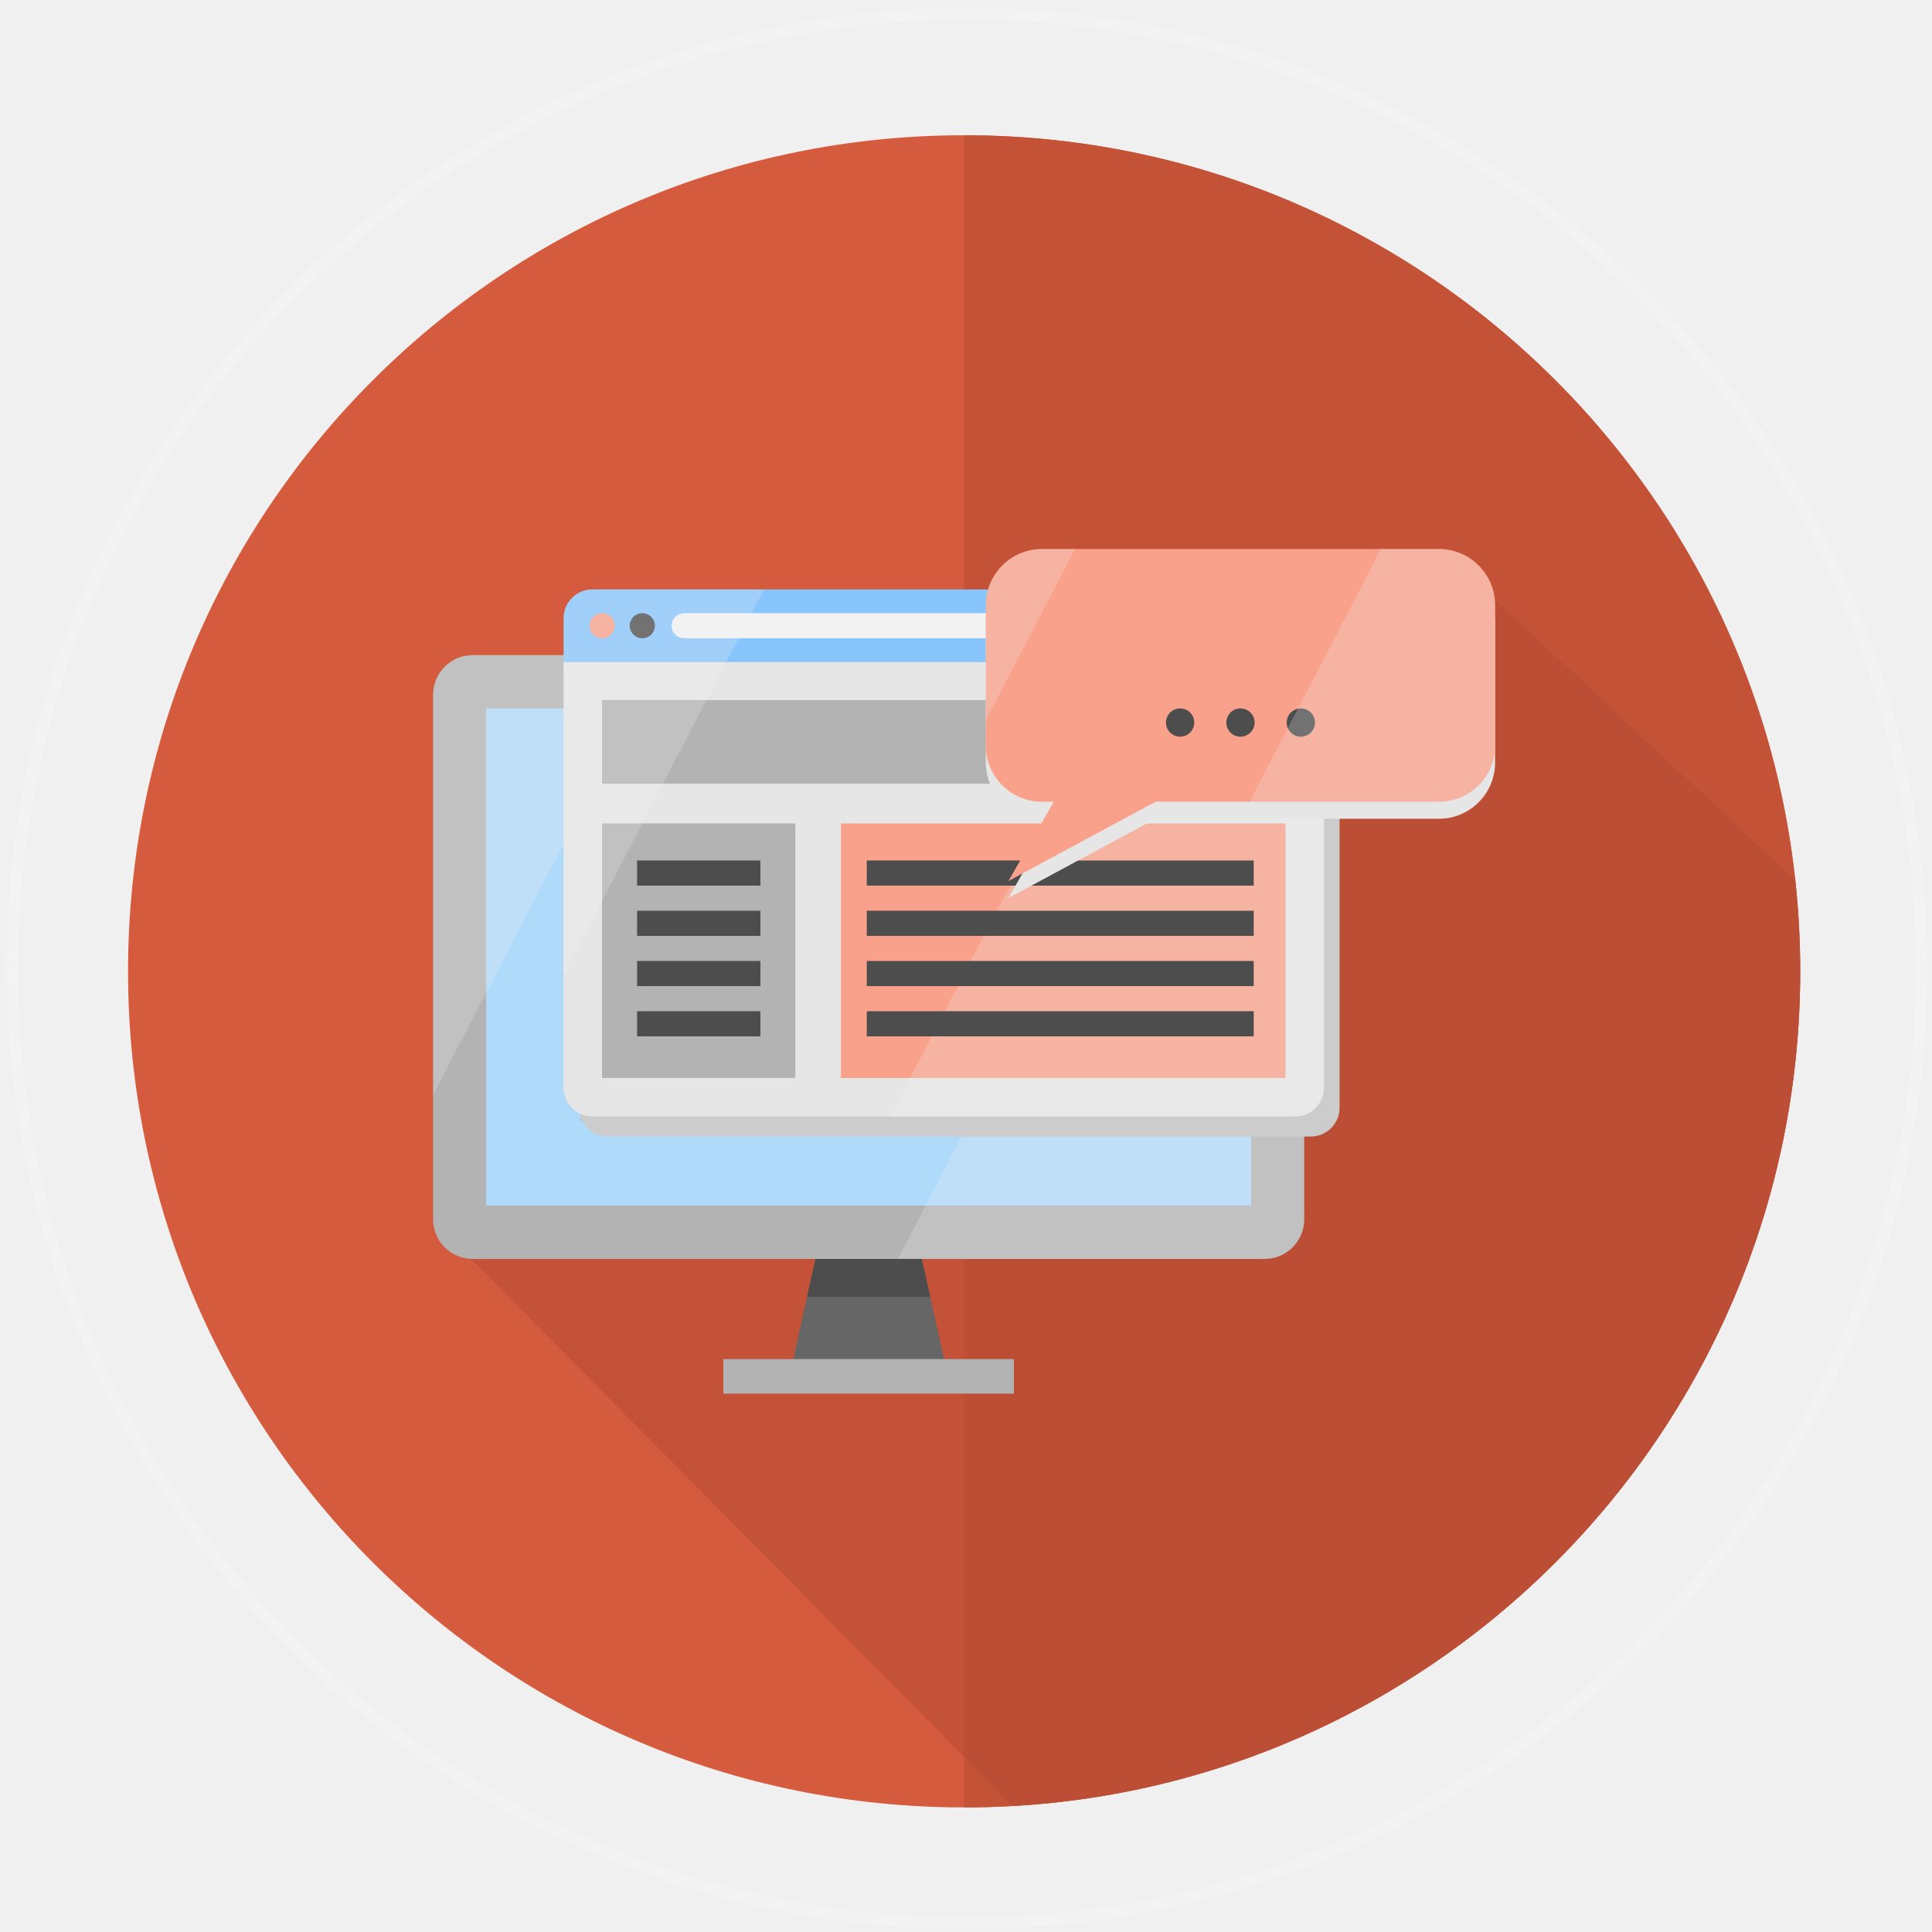
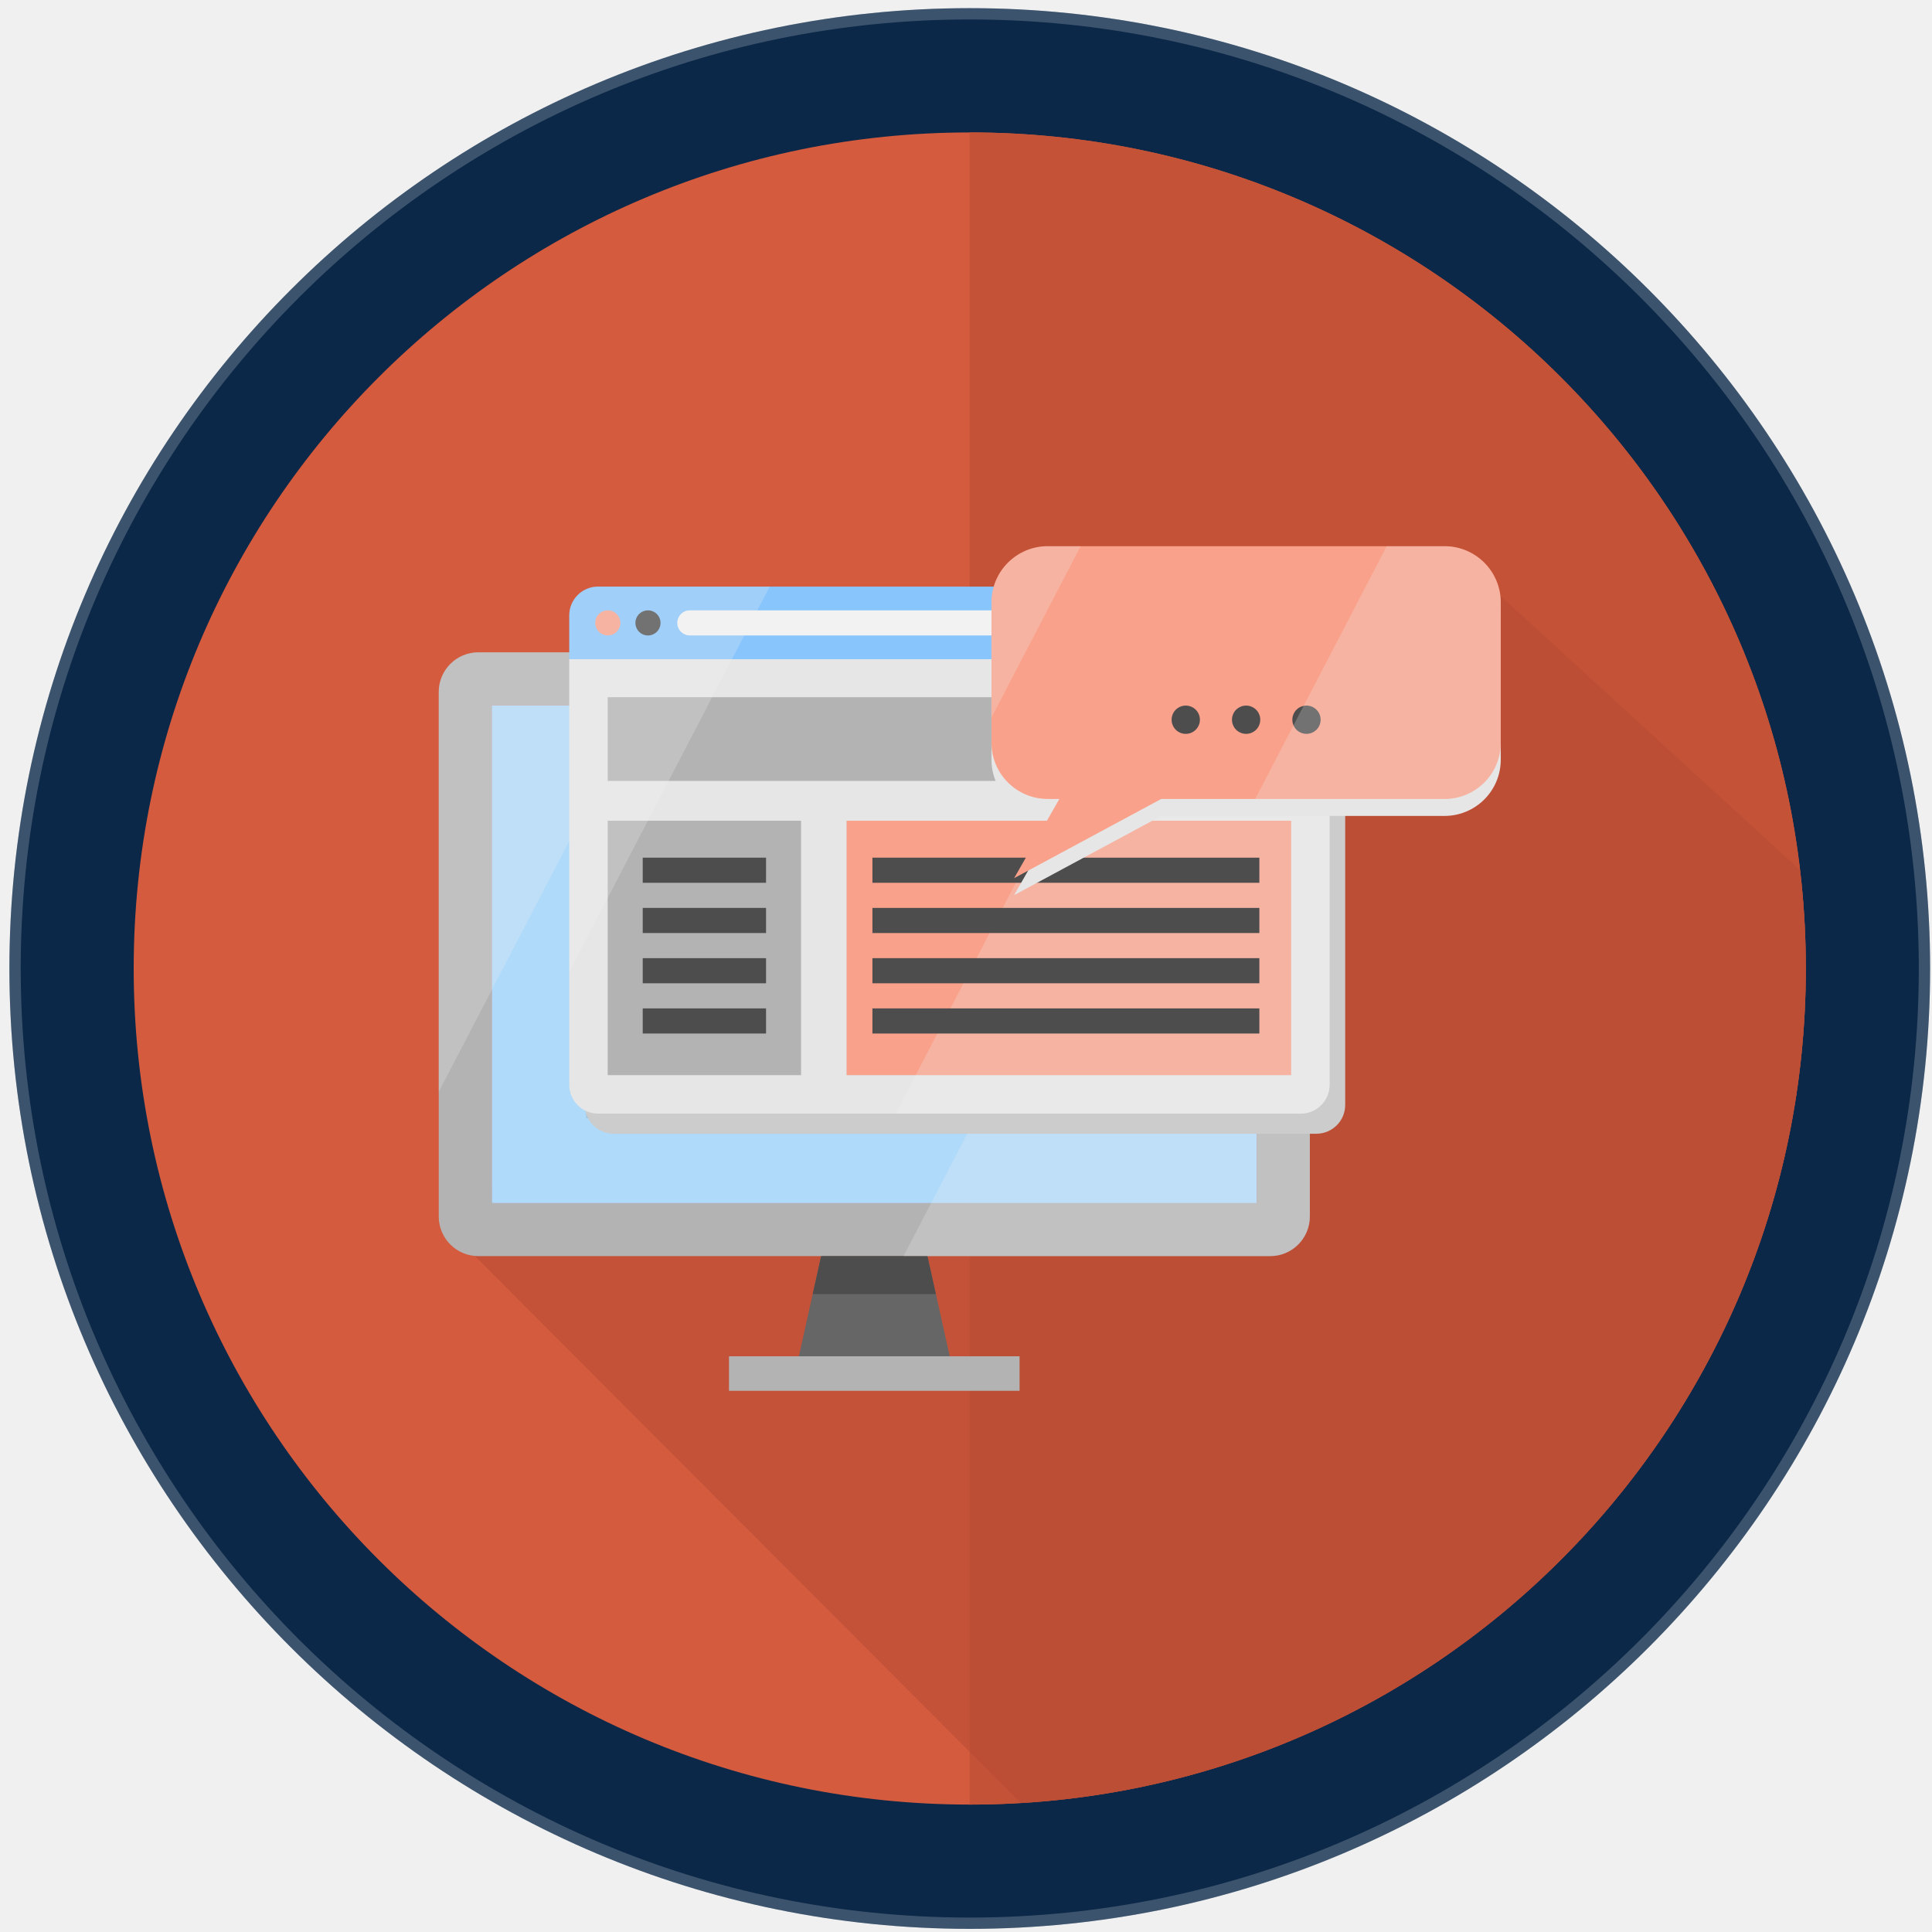
<svg xmlns="http://www.w3.org/2000/svg" version="1.1" id="Слой_1" x="0px" y="0px" width="171px" height="171px" viewBox="0 0 171 171" enable-background="new 0 0 171 171" xml:space="preserve">
  <defs id="defs10">
    <mask id="mask4751" maskUnits="userSpaceOnUse">
      <g id="g4753">
        <circle style="fill:#d45b3e" r="74" cy="85.972" cx="85.333" id="circle4755" />
        <path style="fill:#c45237" d="m 85.348,11.972 c -0.007,0.001 -0.014,0.001 -0.021,0.002 l 0,147.998 c 0.007,0 0.014,0 0.021,0 40.86,0 73.984,-33.131 73.984,-74 0,-40.869 -33.123,-74 -73.984,-74 0,0 0,0 0,0 z" id="path4757" />
      </g>
    </mask>
    <mask maskUnits="userSpaceOnUse" id="mask4795">
      <g id="g4797">
        <circle id="circle4799" cx="85.333" cy="85.972" r="74" style="fill:#d45b3e" />
        <path id="path4801" d="m 85.348,11.972 c -0.007,0.001 -0.014,0.001 -0.021,0.002 l 0,147.998 c 0.007,0 0.014,0 0.021,0 40.86,0 73.984,-33.131 73.984,-74 0,-40.869 -33.123,-74 -73.984,-74 0,0 0,0 0,0 z" style="fill:#c45237" />
      </g>
    </mask>
+     <mask maskUnits="userSpaceOnUse" id="mask4240">
+       <g transform="translate(0.4999998,-0.2500001)" id="g4242">
+         <circle id="circle4244" cx="85.333" cy="85.972" r="74" style="fill:#d45b3e" />
+         <path id="path4246" d="m 85.348,11.972 c -0.007,0.001 -0.014,0.001 -0.021,0.002 l 0,147.998 c 0.007,0 0.014,0 0.021,0 40.86,0 73.984,-33.131 73.984,-74 0,-40.869 -33.123,-74 -73.984,-74 0,0 0,0 0,0 z" style="fill:#c45237" />
+       </g>
+     </mask>
  </defs>
-   <g id="g4803">
-     <g id="g4274">
+   <g id="g4248">
+     <g transform="translate(0,0.25)" id="g4228">
+       <path id="path4226" enable-background="new    " d="m 85.833,0.472 c 46.9,0 85,38.1 85,85 0,46.9 -38.1,85 -85,85 -46.9,0 -85,-38.1 -85,-85 0,-46.9 38.1,-85 85,-85 z" style="opacity:1;fill:#0b2848;fill-opacity:1;stroke:none" />
+       <path style="opacity:0.2;fill:none;stroke:#ffffff" d="m 85.833,0.972 c 46.624,0 84.5,37.876 84.5,84.5 0,46.624 -37.876,84.5 -84.5,84.5 -46.624,0 -84.5,-37.876 -84.5,-84.5 0,-46.624 37.876,-84.5 84.5,-84.5 z" enable-background="new    " id="path4271" />
+     </g>
+     <g transform="translate(0.4999998,-0.2500001)" id="g4274">
      <circle id="path4230" cx="85.333" cy="85.972" r="74" style="fill:#d45b3e" />
      <path id="path4278" d="m 85.348,11.972 c -0.007,0.001 -0.014,0.001 -0.021,0.002 l 0,147.998 c 0.007,0 0.014,0 0.021,0 40.86,0 73.984,-33.131 73.984,-74 0,-40.869 -33.123,-74 -73.984,-74 0,0 0,0 0,0 z" style="fill:#c45237" />
    </g>
-     <path id="path4271" enable-background="new    " d="m 85.583,1.222 c 46.624,0 84.5,37.876 84.5,84.5 0,46.624 -37.876,84.5 -84.5,84.5 -46.624,0 -84.5,-37.876 -84.5,-84.5 0,-46.624 37.876,-84.5 84.5,-84.5 z" style="opacity:0.2;fill:none;stroke:#ffffff" />
-     <path mask="url(#mask4795)" id="path4787" d="M 38.344,108.043 92.75,163 114.75,158.75 l 33.75,-19 9.5,-23 3,-17 1.25,-13.25 0.5,-5 -35.193,-32.903 z" style="fill:#b14731;fill-opacity:1;fill-rule:evenodd;stroke:none;stroke-width:1px;stroke-linecap:butt;stroke-linejoin:miter;stroke-opacity:1" />
-     <g transform="translate(-12.81215,-2.526502)" id="g4749">
-       <polygon id="polygon4147" points="154.7,417.919 162.38,383.419 166.05,366.919 212.2,366.919 215.88,383.419 223.56,417.919 " style="fill:#666666" transform="matrix(0.2038237,0,0,0.2038237,51.14652,39.16676)" />
+     <path mask="url(#mask4240)" id="path4232" d="M 38.847,107.986 95.375,164.625 118.75,160.25 145,139.5 l 14.25,-23.25 6.75,-19 -1.5,-15.5 -36.472,-33.383 z" style="fill:#b14731;fill-opacity:1;fill-rule:evenodd;stroke:none;stroke-width:1px;stroke-linecap:butt;stroke-linejoin:miter;stroke-opacity:1" />
+     <g transform="translate(-12.31215,-2.776502)" id="g4749">
+       <polygon id="polygon4147" points="223.56,417.919 154.7,417.919 162.38,383.419 166.05,366.919 212.2,366.919 215.88,383.419 " style="fill:#666666" transform="matrix(0.2038237,0,0,0.2038237,51.14652,39.16676)" />
      <path id="path4149" d="m 128.245,98.689 0,11.759 c 0,1.936 -1.569,3.506 -3.506,3.506 l -70.087,0 c -1.936,0 -3.506,-1.569 -3.506,-3.506 l 0,-46.429 c 0,-1.936 1.569,-3.506 3.506,-3.506 l 12.596,0 0,4.688 -11.414,0 0,44.065 67.722,0 0,-10.576 4.688,0 z" style="fill:#b3b3b3" />
-       <polygon id="polygon4151" points="212.2,366.919 215.88,383.419 162.38,383.419 166.05,366.919 " style="fill:#4d4d4d" transform="matrix(0.2038237,0,0,0.2038237,51.14652,39.16676)" />
-       <polygon id="polygon4159" points="355.26,343.919 23,343.919 23,127.729 79,127.729 79,292.029 355.26,292.029 " style="fill:#afdaf9" transform="matrix(0.2038237,0,0,0.2038237,51.14652,39.16676)" />
+       <polygon id="polygon4151" points="215.88,383.419 162.38,383.419 166.05,366.919 212.2,366.919 " style="fill:#4d4d4d" transform="matrix(0.2038237,0,0,0.2038237,51.14652,39.16676)" />
+       <polygon id="polygon4159" points="355.26,292.029 355.26,343.919 23,343.919 23,127.729 79,127.729 79,292.029 " style="fill:#afdaf9" transform="matrix(0.2038237,0,0,0.2038237,51.14652,39.16676)" />
      <rect id="rect4165" height="3.057" width="25.719" style="fill:#b3b3b3" y="122.82" x="76.835" />
      <path id="path4167" d="m 128.245,98.689 0,11.759 c 0,1.936 -1.569,3.506 -3.506,3.506 l -32.455,0 7.944,-15.264 28.017,0 z" style="opacity:0.23;fill:#f2f2f2;enable-background:new" />
      <path id="path4169" d="m 69.146,64.824 -18,34.591 0,-35.396 c 0,-1.936 1.569,-3.506 3.506,-3.506 l 12.596,0 1.898,4.311 z" style="opacity:0.23;fill:#f2f2f2;enable-background:new" />
      <g id="g4727">
-         <polygon transform="matrix(0.2038237,0,0,0.2038237,51.14652,39.16676)" style="opacity:0.23;fill:#808080;enable-background:new" points="378.26,307.029 64,307.029 64,104.729 79,104.729 79,292.029 378.26,292.029 " id="polygon4175" />
+         <polygon transform="matrix(0.2038237,0,0,0.2038237,51.14652,39.16676)" style="opacity:0.23;fill:#808080;enable-background:new" points="378.26,292.029 378.26,307.029 64,307.029 64,104.729 79,104.729 79,292.029 " id="polygon4175" />
        <path style="fill:#cccccc" d="m 128.825,56.475 -62.199,0 c -1.408,0 -2.55,1.141 -2.55,2.55 l 0,3.876 0,37.671 c 0,1.408 1.141,2.55 2.55,2.55 l 62.199,0 c 1.408,0 2.55,-1.141 2.55,-2.55 l 0,-37.671 0,-3.876 c -1.5e-4,-1.408 -1.141,-2.55 -2.55,-2.55 z" id="path4310" />
        <path style="fill:#e6e6e6" d="m 62.697,61.122 0,37.671 c 0,1.408 1.141,2.55 2.55,2.55 l 62.199,0 c 1.408,0 2.55,-1.141 2.55,-2.55 l 0,-37.671 -67.299,0 z m 20.51,36.811 -17.1,0 0,-22.515 17.1,0 0,22.515 z m 43.379,0 -39.337,0 0,-22.515 39.337,0 0,22.515 z m 0,-26.046 -60.48,0 0,-7.394 60.48,0 0,7.394 z" id="path4312" />
        <path style="fill:#88c5fc" d="m 129.996,57.246 0,3.876 -67.299,0 0,-3.876 c 0,-1.408 1.141,-2.55 2.55,-2.55 l 62.199,0 c 1.408,0 2.55,1.141 2.55,2.55 z" id="path4314" />
        <rect x="87.249" y="75.418" style="fill:#f9a18a" width="39.337" height="22.515" id="rect4316" />
        <rect x="66.107" y="64.493" style="fill:#b3b3b3" width="60.48" height="7.394" id="rect4318" />
        <rect x="66.107" y="75.418" style="fill:#b3b3b3" width="17.1" height="22.515" id="rect4320" />
        <path style="fill:#f2f2f2" d="m 101.238,59.021 -27.868,0 c -0.614,0 -1.112,-0.498 -1.112,-1.112 0,-0.614 0.498,-1.112 1.112,-1.112 l 27.868,0 c 0.614,0 1.112,0.498 1.112,1.112 0,0.614 -0.498,1.112 -1.112,1.112 z" id="path4322" />
        <path style="fill:#4d4d4d" d="m 69.664,59.022 c -0.294,0 -0.58,-0.12 -0.787,-0.326 -0.206,-0.208 -0.325,-0.494 -0.325,-0.787 0,-0.292 0.119,-0.578 0.325,-0.786 0.208,-0.206 0.494,-0.325 0.787,-0.325 0.292,0 0.578,0.119 0.786,0.325 0.208,0.208 0.326,0.494 0.326,0.786 0,0.294 -0.119,0.58 -0.326,0.787 -0.208,0.206 -0.494,0.326 -0.786,0.326 z" id="path4324" />
        <path style="fill:#f9a18a" d="m 66.107,59.02 c -0.294,0 -0.58,-0.119 -0.787,-0.325 -0.206,-0.208 -0.325,-0.494 -0.325,-0.787 0,-0.292 0.119,-0.578 0.325,-0.786 0.208,-0.208 0.494,-0.326 0.787,-0.326 0.292,0 0.578,0.119 0.786,0.326 0.208,0.208 0.326,0.494 0.326,0.786 0,0.294 -0.119,0.58 -0.326,0.787 -0.208,0.206 -0.494,0.325 -0.786,0.325 z" id="path4326" />
        <rect x="69.199" y="78.688" style="fill:#4d4d4d" width="10.915" height="2.224" id="rect4328" />
        <rect x="69.199" y="83.135" style="fill:#4d4d4d" width="10.915" height="2.224" id="rect4330" />
        <rect x="69.199" y="87.582" style="fill:#4d4d4d" width="10.915" height="2.224" id="rect4332" />
        <rect x="69.199" y="92.029" style="fill:#4d4d4d" width="10.915" height="2.224" id="rect4334" />
        <path style="opacity:0.23;fill:#f2f2f2;enable-background:new" d="m 129.996,57.246 0,41.547 c 0,1.408 -1.141,2.55 -2.55,2.55 l -35.86,0 24.273,-46.646 11.586,0 c 1.408,0 2.55,1.141 2.55,2.55 z" id="path4336" />
        <path style="opacity:0.23;fill:#f2f2f2;enable-background:new" d="m 80.438,54.696 -3.344,6.426 -1.754,3.371 -3.848,7.394 -1.837,3.531 -3.549,6.819 -3.409,6.552 0,-31.543 c 0,-1.408 1.141,-2.55 2.55,-2.55 l 15.191,0 z" id="path4338" />
        <rect id="rect4719" height="2.224" width="34.249" style="fill:#4d4d4d" y="78.688" x="89.529" />
        <rect id="rect4721" height="2.224" width="34.249" style="fill:#4d4d4d" y="83.135" x="89.529" />
        <rect id="rect4723" height="2.224" width="34.249" style="fill:#4d4d4d" y="87.582" x="89.529" />
        <rect id="rect4725" height="2.224" width="34.249" style="fill:#4d4d4d" y="92.029" x="89.529" />
      </g>
      <g id="g4664" transform="matrix(0.1669503,0,0,0.1669503,34.41266,88.13166)">
        <path id="path4479" d="m 663.255,-108.504 0,-74.383 c 0,-16.463 -13.346,-29.809 -29.809,-29.809 l -210.382,0 c -16.463,0.001 -29.809,13.347 -29.809,29.809 l 0,74.383 c 0,16.463 13.346,29.809 29.809,29.809 l 6.191,0 -24,42 78,-42 150.191,0 c 16.463,-0.001 29.809,-13.346 29.809,-29.809 z" style="fill:#e6e6e6" />
        <path style="fill:#f9a18a" d="m 663.258,-191.886 0,74.38 c 0,16.47 -13.35,29.81 -29.81,29.81 l -150.19,0 -78,42 24,-42 -6.19,0 c -16.47,0 -29.81,-13.34 -29.81,-29.81 l 0,-74.38 c 0,-16.46 13.34,-29.81 29.81,-29.81 l 210.38,0 c 16.46,0 29.81,13.35 29.81,29.81 z" id="path4483" />
        <path style="fill:#4d4d4d" d="m 496.258,-122.196 c -1.98,0 -3.91,-0.8 -5.311,-2.2 -1.39,-1.39 -2.189,-3.32 -2.189,-5.3 0,-1.97 0.8,-3.91 2.189,-5.3 1.4,-1.4 3.33,-2.2 5.311,-2.2 1.97,0 3.899,0.8 5.3,2.2 1.4,1.39 2.2,3.33 2.2,5.3 0,1.98 -0.8,3.91 -2.2,5.3 -1.4,1.4 -3.33,2.2 -5.3,2.2 z" id="path4487" />
        <path style="fill:#4d4d4d" d="m 528.258,-122.196 c -1.98,0 -3.91,-0.8 -5.311,-2.2 -1.39,-1.39 -2.189,-3.33 -2.189,-5.3 0,-1.97 0.8,-3.91 2.189,-5.3 1.4,-1.4 3.33,-2.2 5.311,-2.2 1.97,0 3.91,0.8 5.3,2.2 1.4,1.39 2.2,3.33 2.2,5.3 0,1.97 -0.8,3.91 -2.2,5.3 -1.39,1.4 -3.33,2.2 -5.3,2.2 z" id="path4489" />
        <path style="fill:#4d4d4d" d="m 560.258,-122.196 c -1.98,0 -3.91,-0.8 -5.311,-2.2 -1.39,-1.39 -2.189,-3.32 -2.189,-5.3 0,-1.97 0.8,-3.91 2.189,-5.3 1.4,-1.4 3.33,-2.2 5.311,-2.2 1.97,0 3.899,0.8 5.3,2.2 1.4,1.4 2.2,3.33 2.2,5.3 0,1.97 -0.8,3.91 -2.2,5.3 -1.4,1.4 -3.33,2.2 -5.3,2.2 z" id="path4491" />
        <path style="opacity:0.23;fill:#f2f2f2;enable-background:new" d="m 440.538,-221.696 -2.1,4.03 -11.83,22.74 -25.96,49.88 -7.39,14.21 0,-61.05 c 0,-16.46 13.34,-29.81 29.81,-29.81 0,0 17.47,0 17.47,0 z" id="path4503" />
        <path style="opacity:0.23;fill:#f2f2f2;enable-background:new" d="m 663.258,-191.886 0,74.38 c 0,16.47 -13.35,29.81 -29.81,29.81 l -100.38,0 69.73,-134 30.65,0 c 16.46,0 29.81,13.35 29.81,29.81 z" id="path4505" />
      </g>
    </g>
  </g>
</svg>
